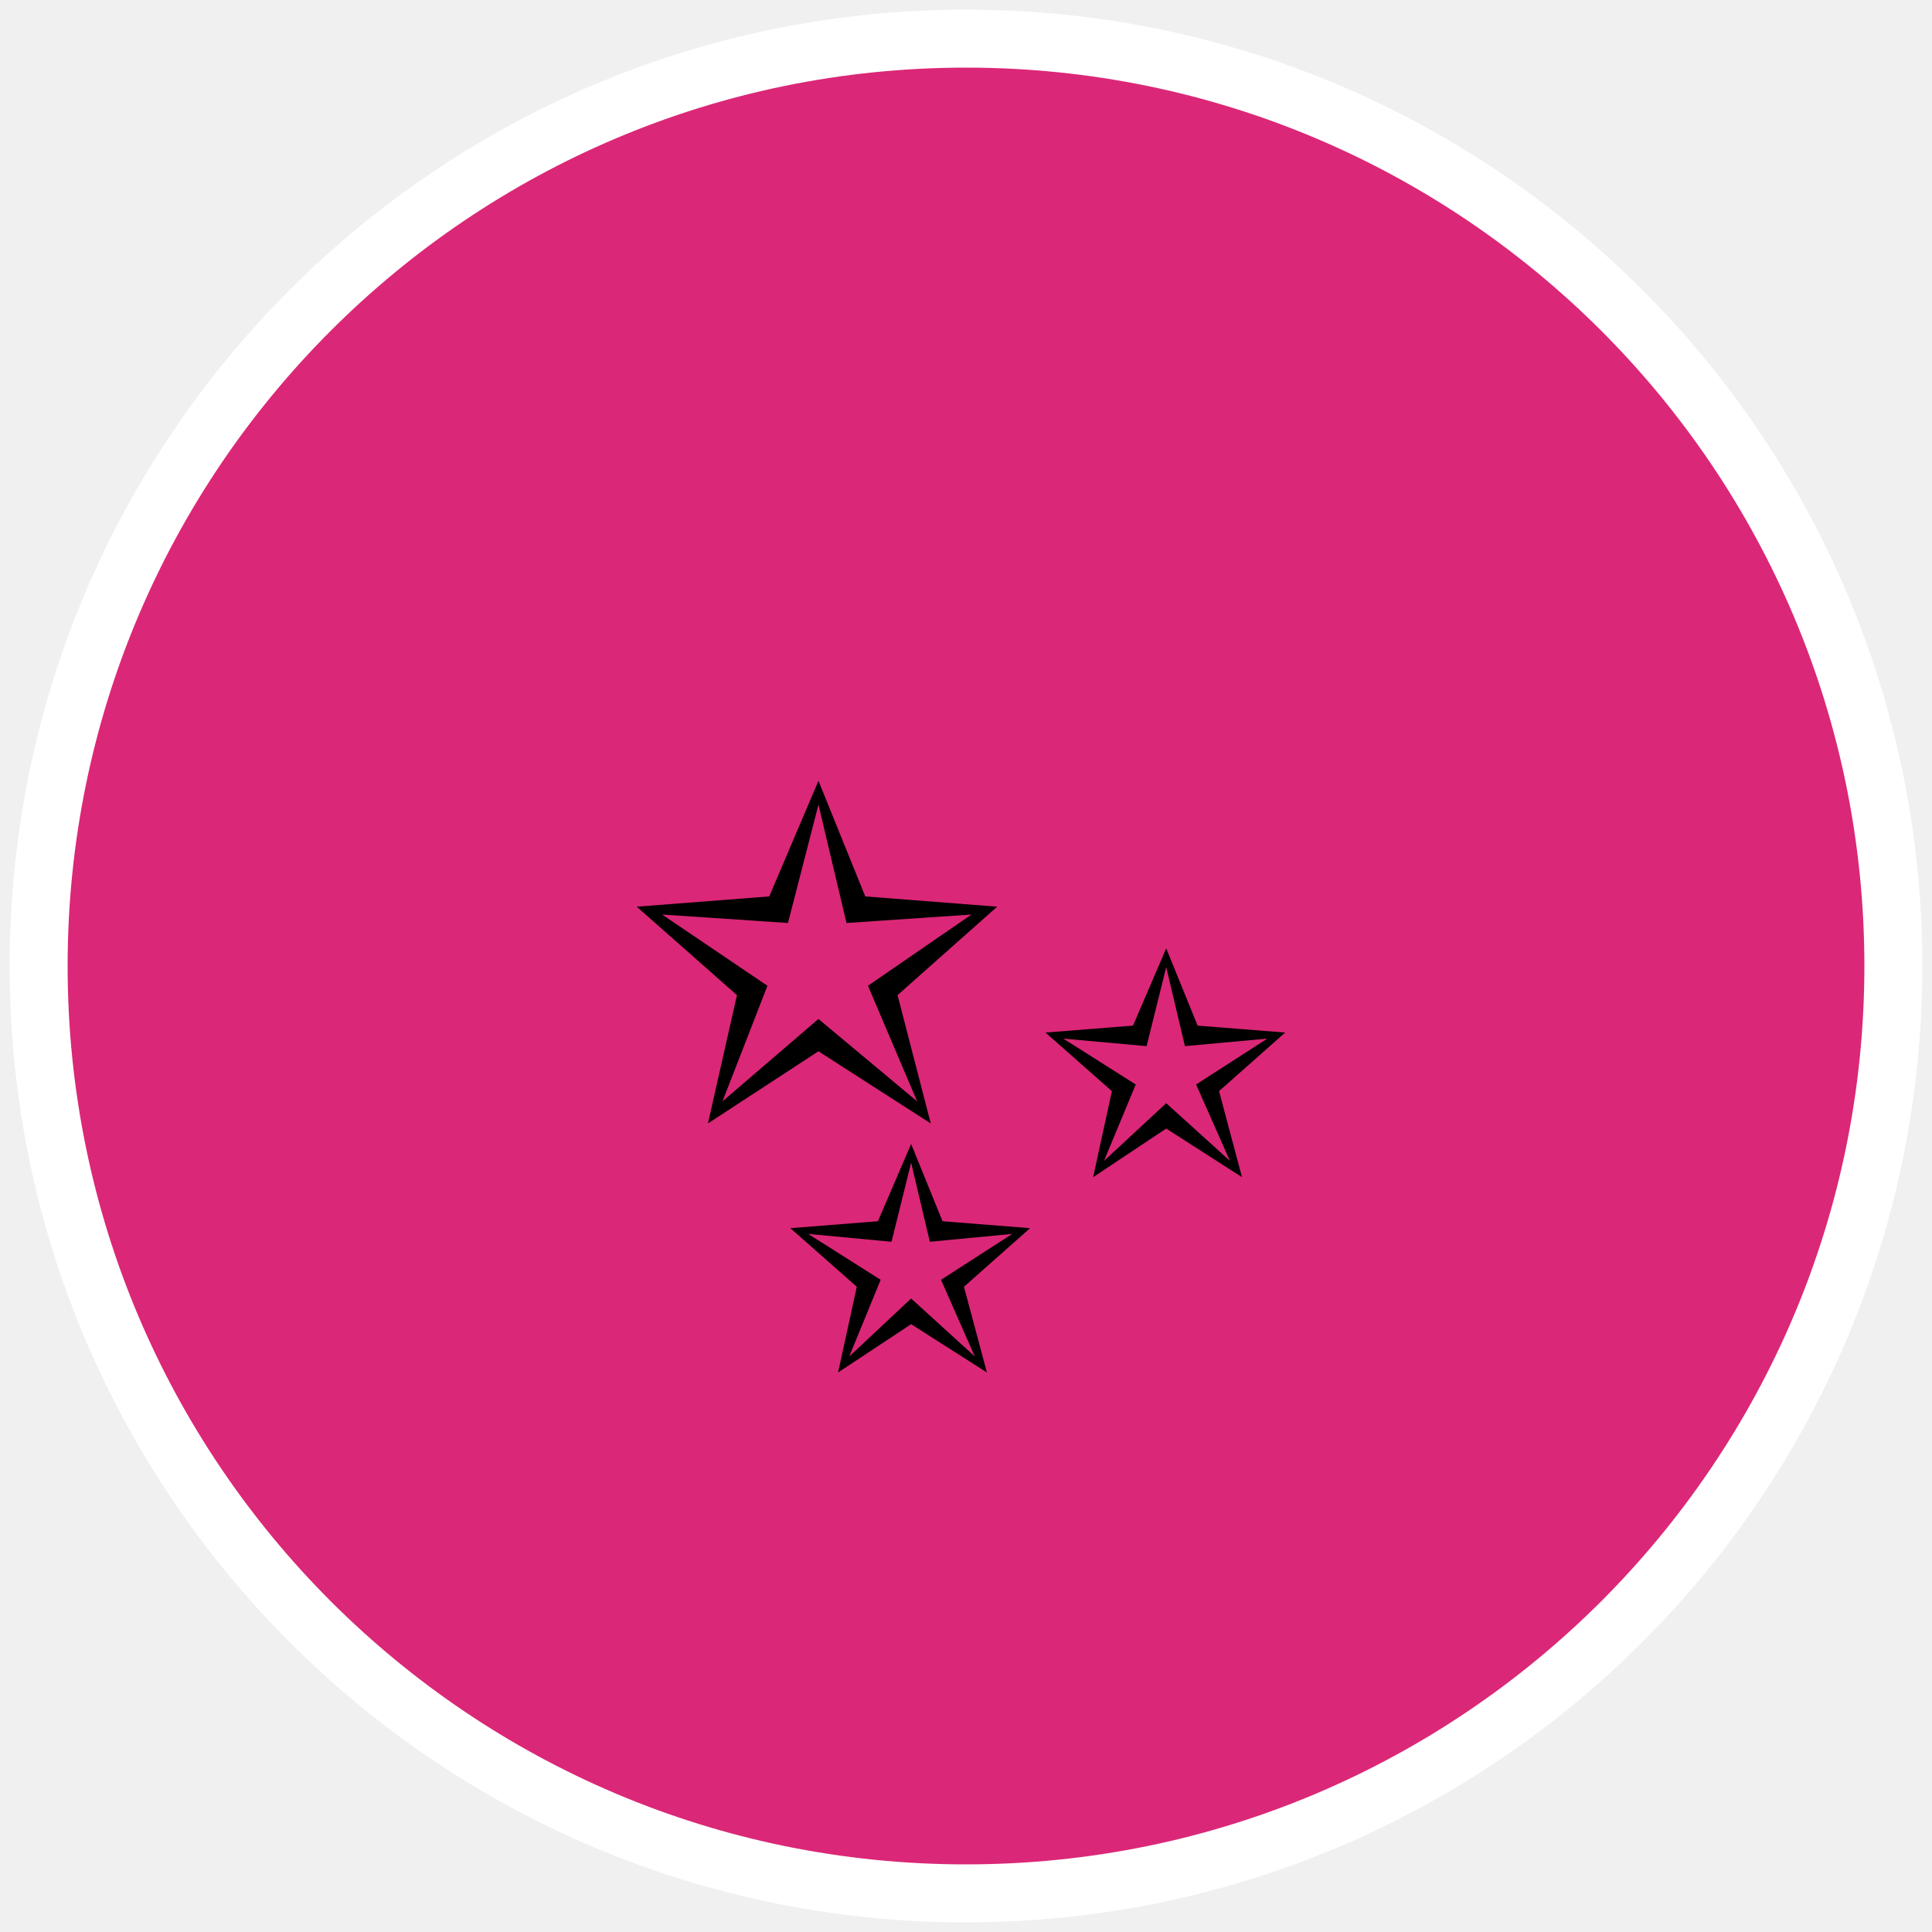
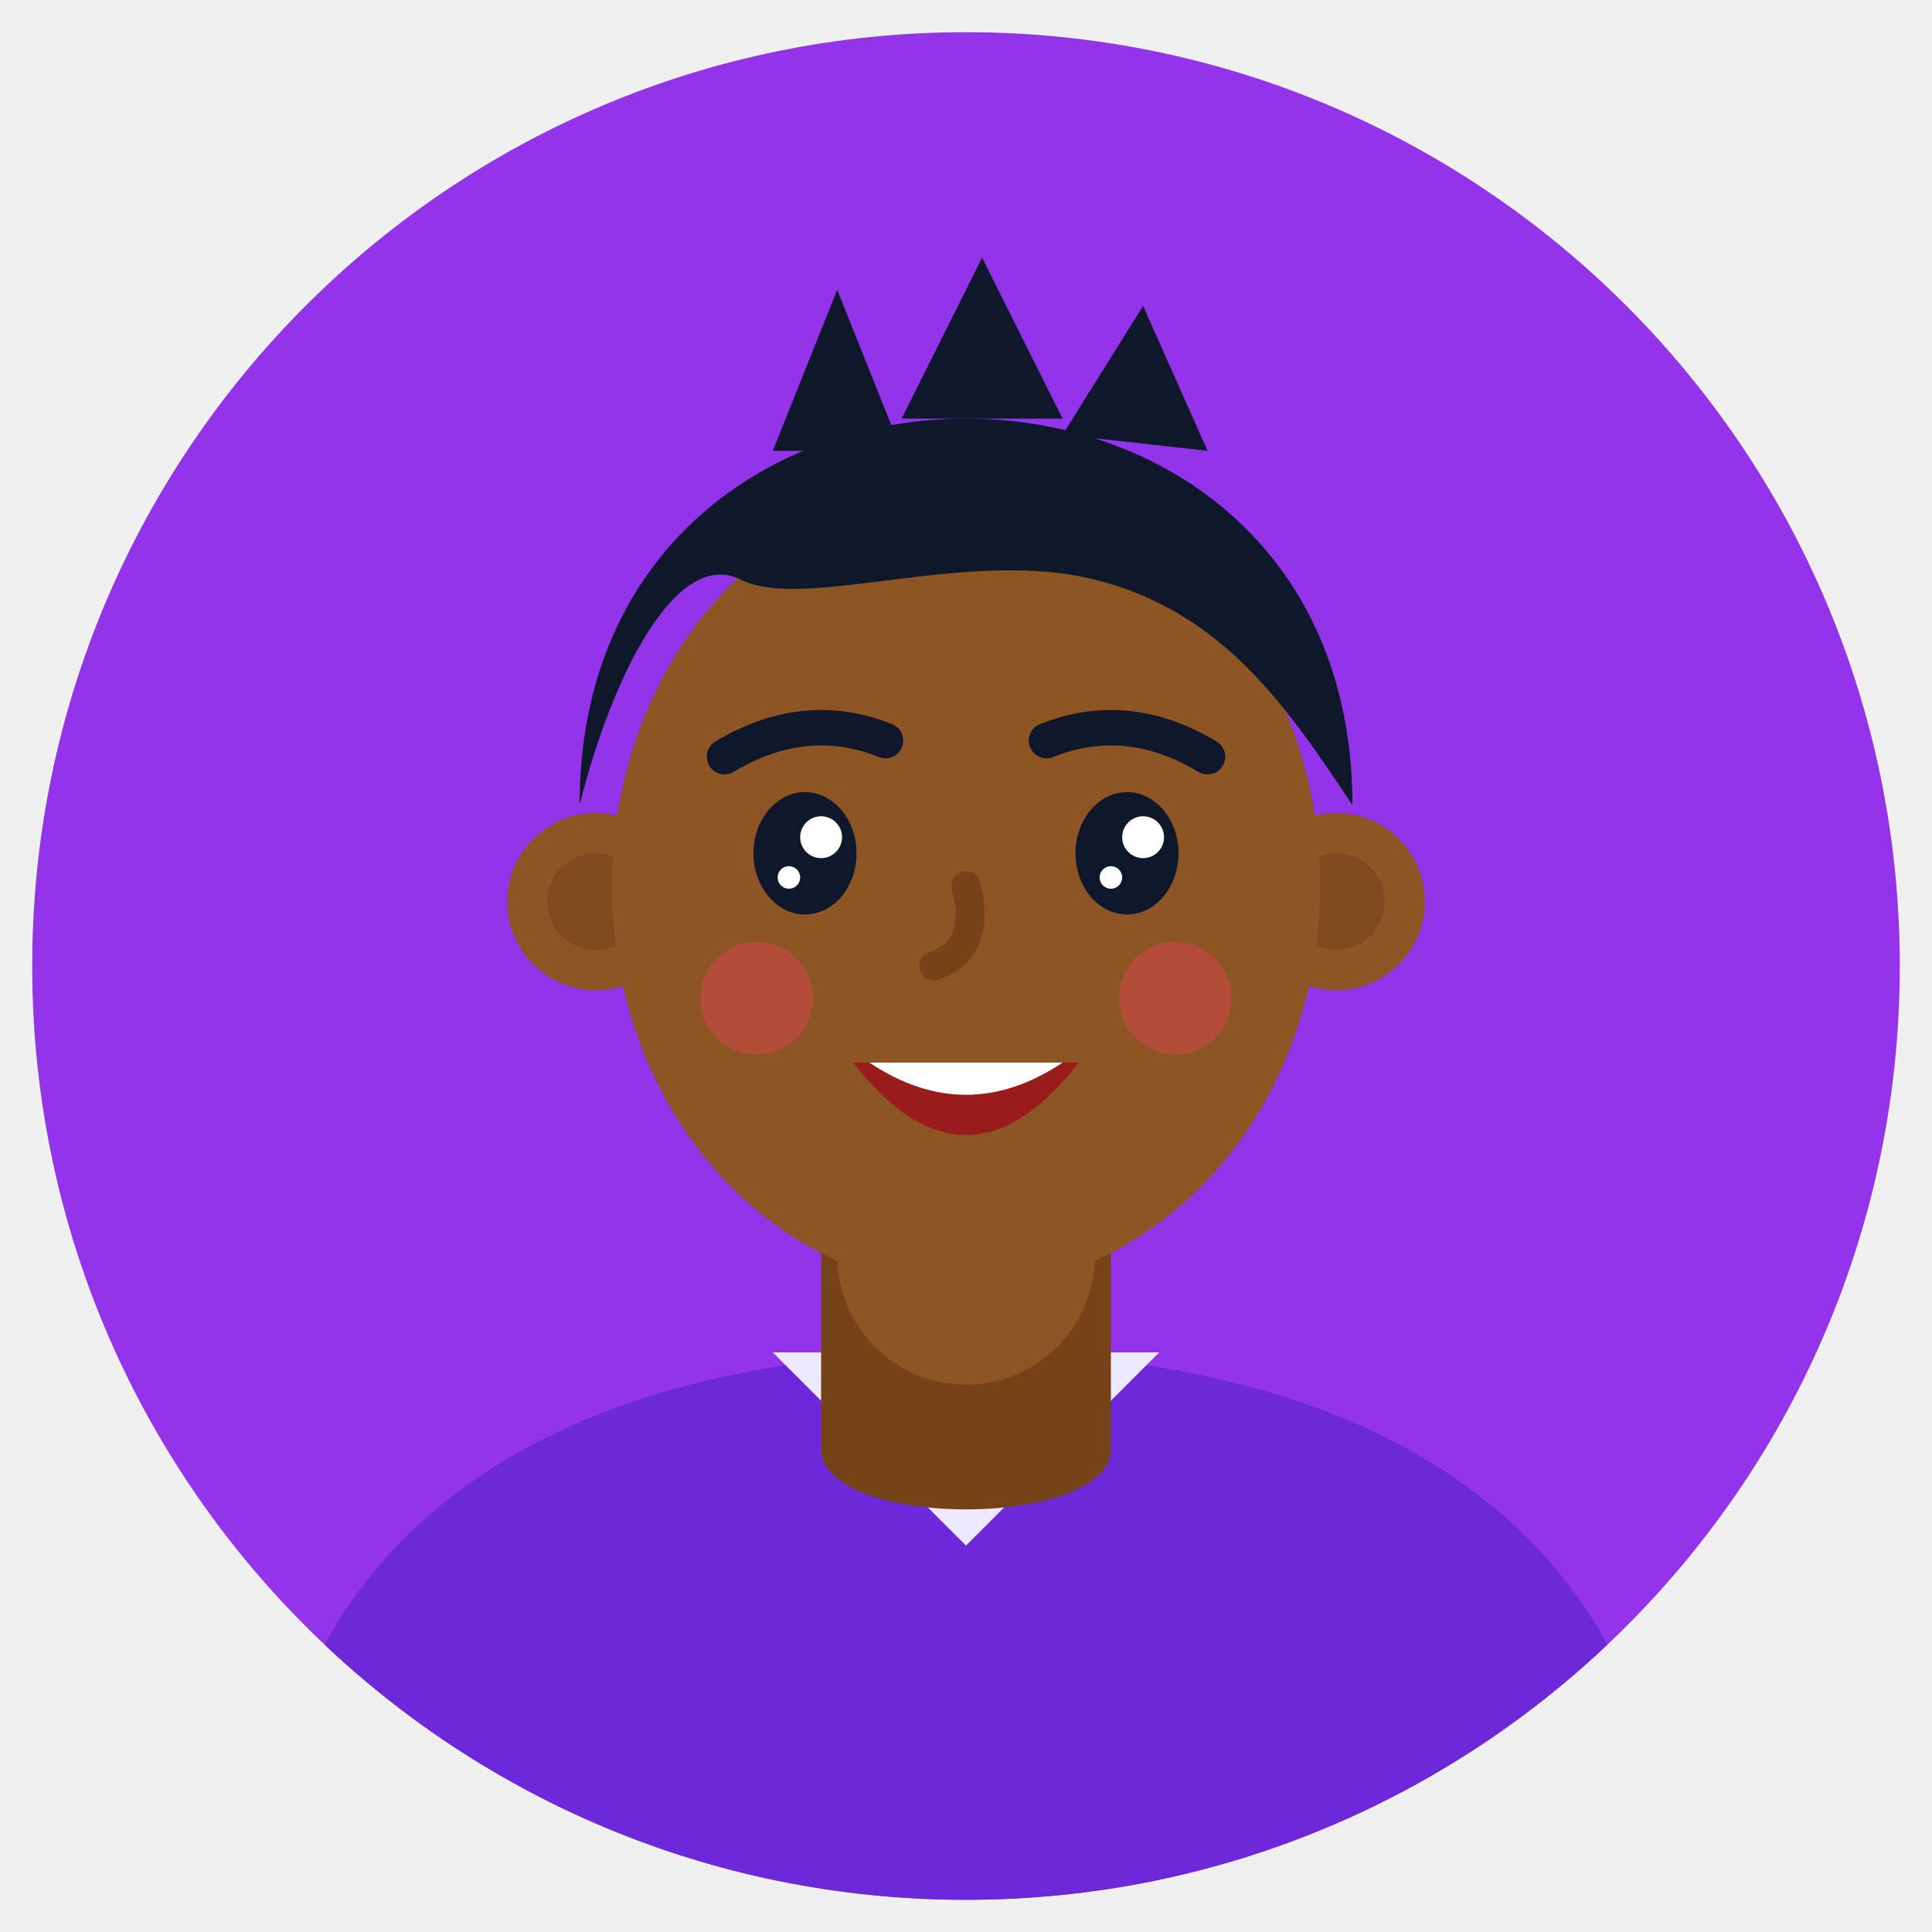
- <svg xmlns="http://www.w3.org/2000/svg" viewBox="0 0 100 100" width="100" height="100">
-   <circle cx="50" cy="50" r="48" fill="#DB2777" stroke="#ffffff" stroke-width="3" />
-   <text x="50" y="58" font-size="44" text-anchor="middle" dominant-baseline="middle">✨</text>
+ <svg xmlns="http://www.w3.org/2000/svg" viewBox="0 0 120 120" width="100%" height="100%">
+   <circle id="avatar-bg" cx="60" cy="60" r="58" fill="#9333EA" />
+   <defs>
+     <clipPath id="clip_avatar_09">
+       <circle cx="60" cy="60" r="58" />
+     </clipPath>
+   </defs>
+   <g clip-path="url(#clip_avatar_09)">
+     <path d="M16 120 C16 94 36 84 60 84 C84 84 104 94 104 120 Z" fill="#6D28D9" />
+     <path d="M48 84 L60 96 L72 84 Z" fill="#EDE9FE" />
+     <path d="M52 84 L60 92 L68 84 Z" fill="#6D28D9" opacity="0.3" />
+     <path d="M51 72 L51 90 C51 95 69 95 69 90 L69 72 Z" fill="#764319" />
+     <rect x="52" y="70" width="16" height="16" rx="8" fill="#8D5524" />
+     <circle cx="37" cy="56" r="5.5" fill="#8D5524" />
+     <circle cx="37" cy="56" r="3" fill="#764319" opacity="0.6" />
+     <circle cx="83" cy="56" r="5.5" fill="#8D5524" />
+     <circle cx="83" cy="56" r="3" fill="#764319" opacity="0.6" />
+     <ellipse cx="60" cy="55" rx="22" ry="25" fill="#8D5524" />
+     <circle cx="47" cy="62" r="3.5" fill="#F43F5E" opacity="0.35" />
+     <circle cx="73" cy="62" r="3.5" fill="#F43F5E" opacity="0.35" />
+     <path d="M45 47 Q50 44 55 46" stroke="#0F172A" stroke-width="2.2" stroke-linecap="round" fill="none" />
+     <path d="M65 46 Q70 44 75 47" stroke="#0F172A" stroke-width="2.2" stroke-linecap="round" fill="none" />
+     <ellipse cx="50" cy="53" rx="3.2" ry="3.8" fill="#0F172A" />
+     <circle cx="51" cy="52" r="1.3" fill="#FFFFFF" />
+     <circle cx="49" cy="54.5" r="0.7" fill="#FFFFFF" />
+     <ellipse cx="70" cy="53" rx="3.2" ry="3.8" fill="#0F172A" />
+     <circle cx="71" cy="52" r="1.3" fill="#FFFFFF" />
+     <circle cx="69" cy="54.5" r="0.7" fill="#FFFFFF" />
+     <path d="M60 55 Q61 59 58 60" stroke="#764319" stroke-width="1.8" stroke-linecap="round" fill="none" />
+     <path d="M53 66 Q60 75 67 66 Z" fill="#991B1B" />
+     <path d="M54 66 Q60 70 66 66 Z" fill="#FFFFFF" />
+     <path d="M36 50 C36 34 48 26 60 26 C72 26 84 34 84 50 C80 44 76 38 68 36 C60 34 50 38 46 36 C42 34 38 42 36 50 Z" fill="#0F172A" />
+     <polygon points="48,28 52,18 56,28" fill="#0F172A" />
+     <polygon points="56,26 61,16 66,26" fill="#0F172A" />
+     <polygon points="66,27 71,19 75,28" fill="#0F172A" />
+   </g>
</svg>
